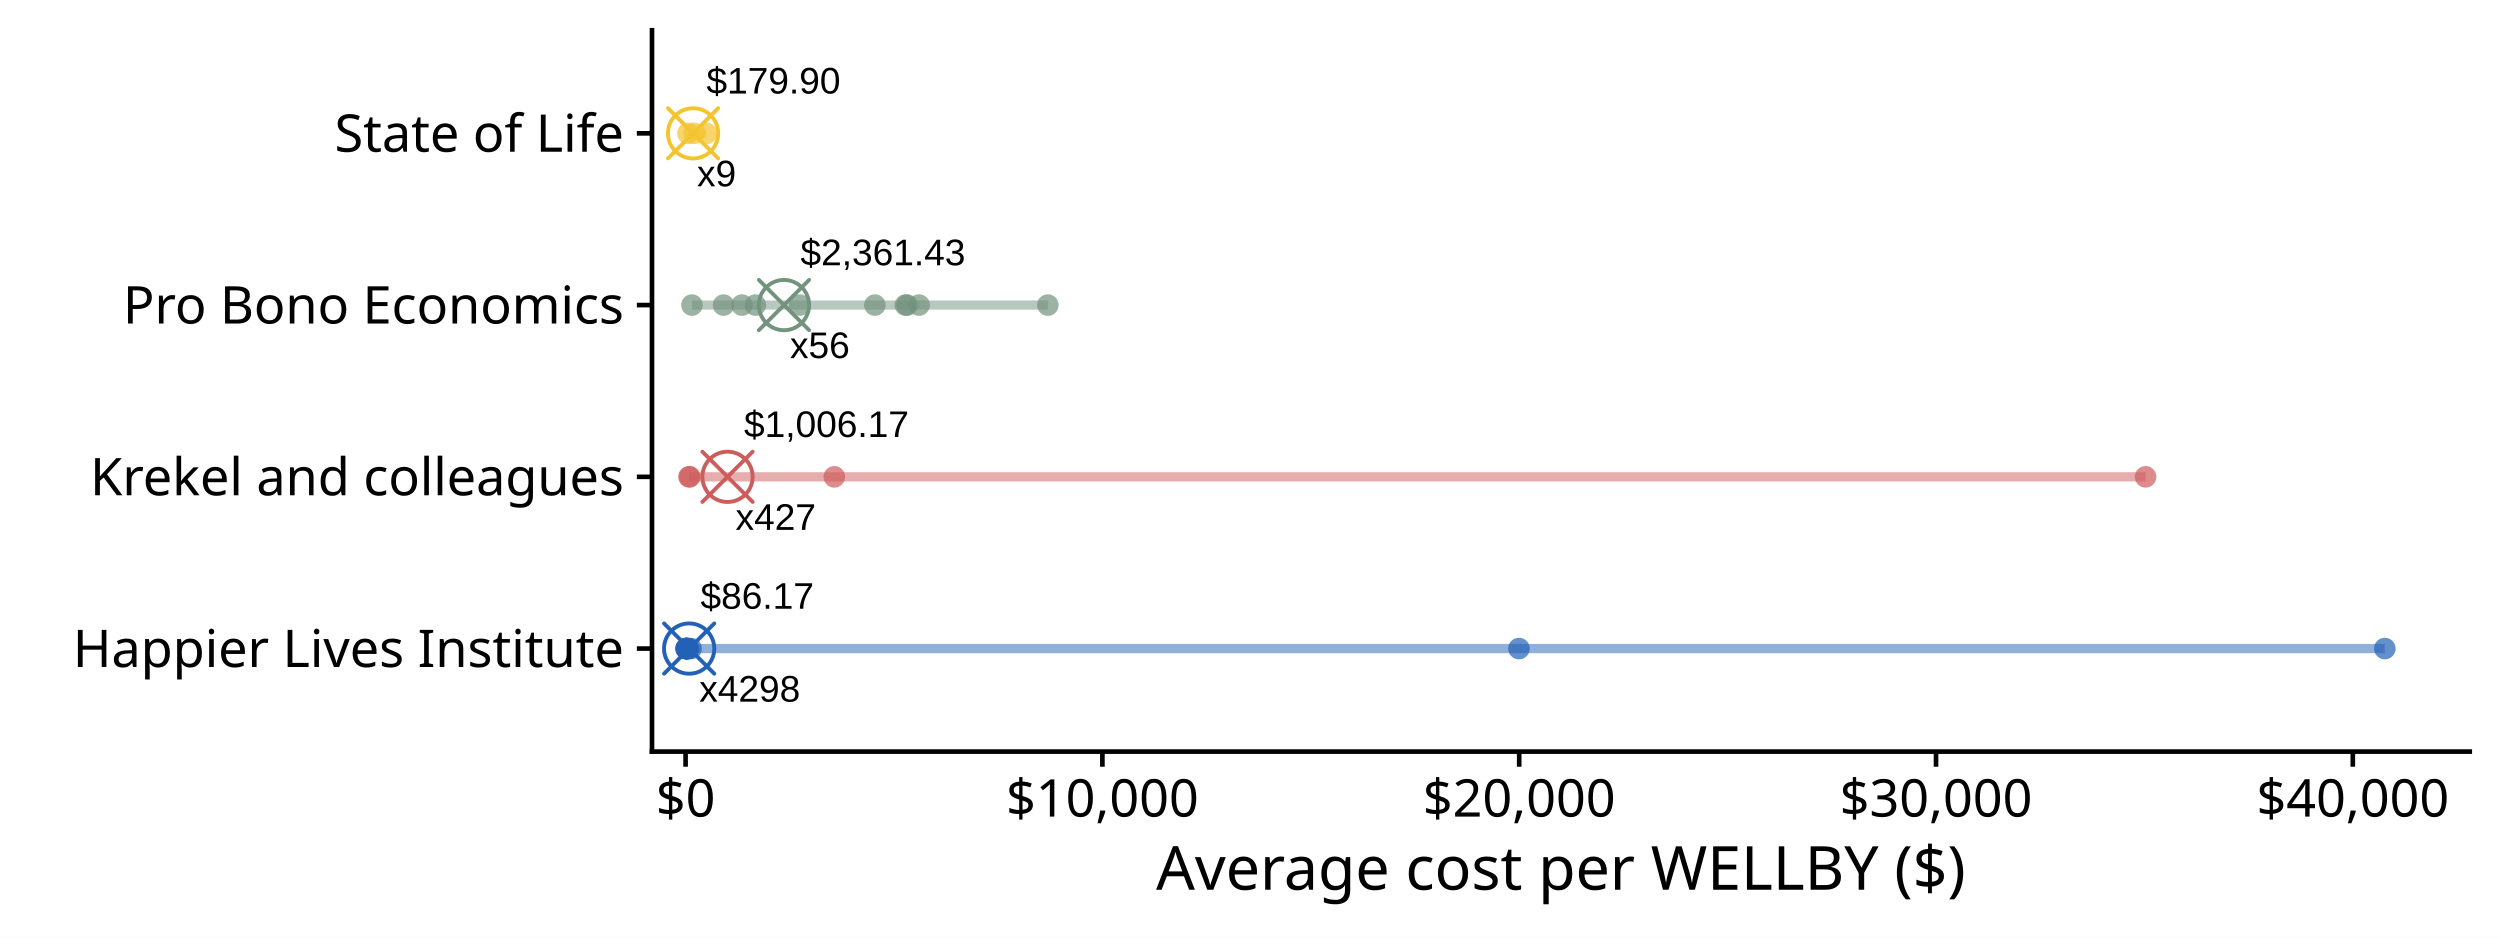
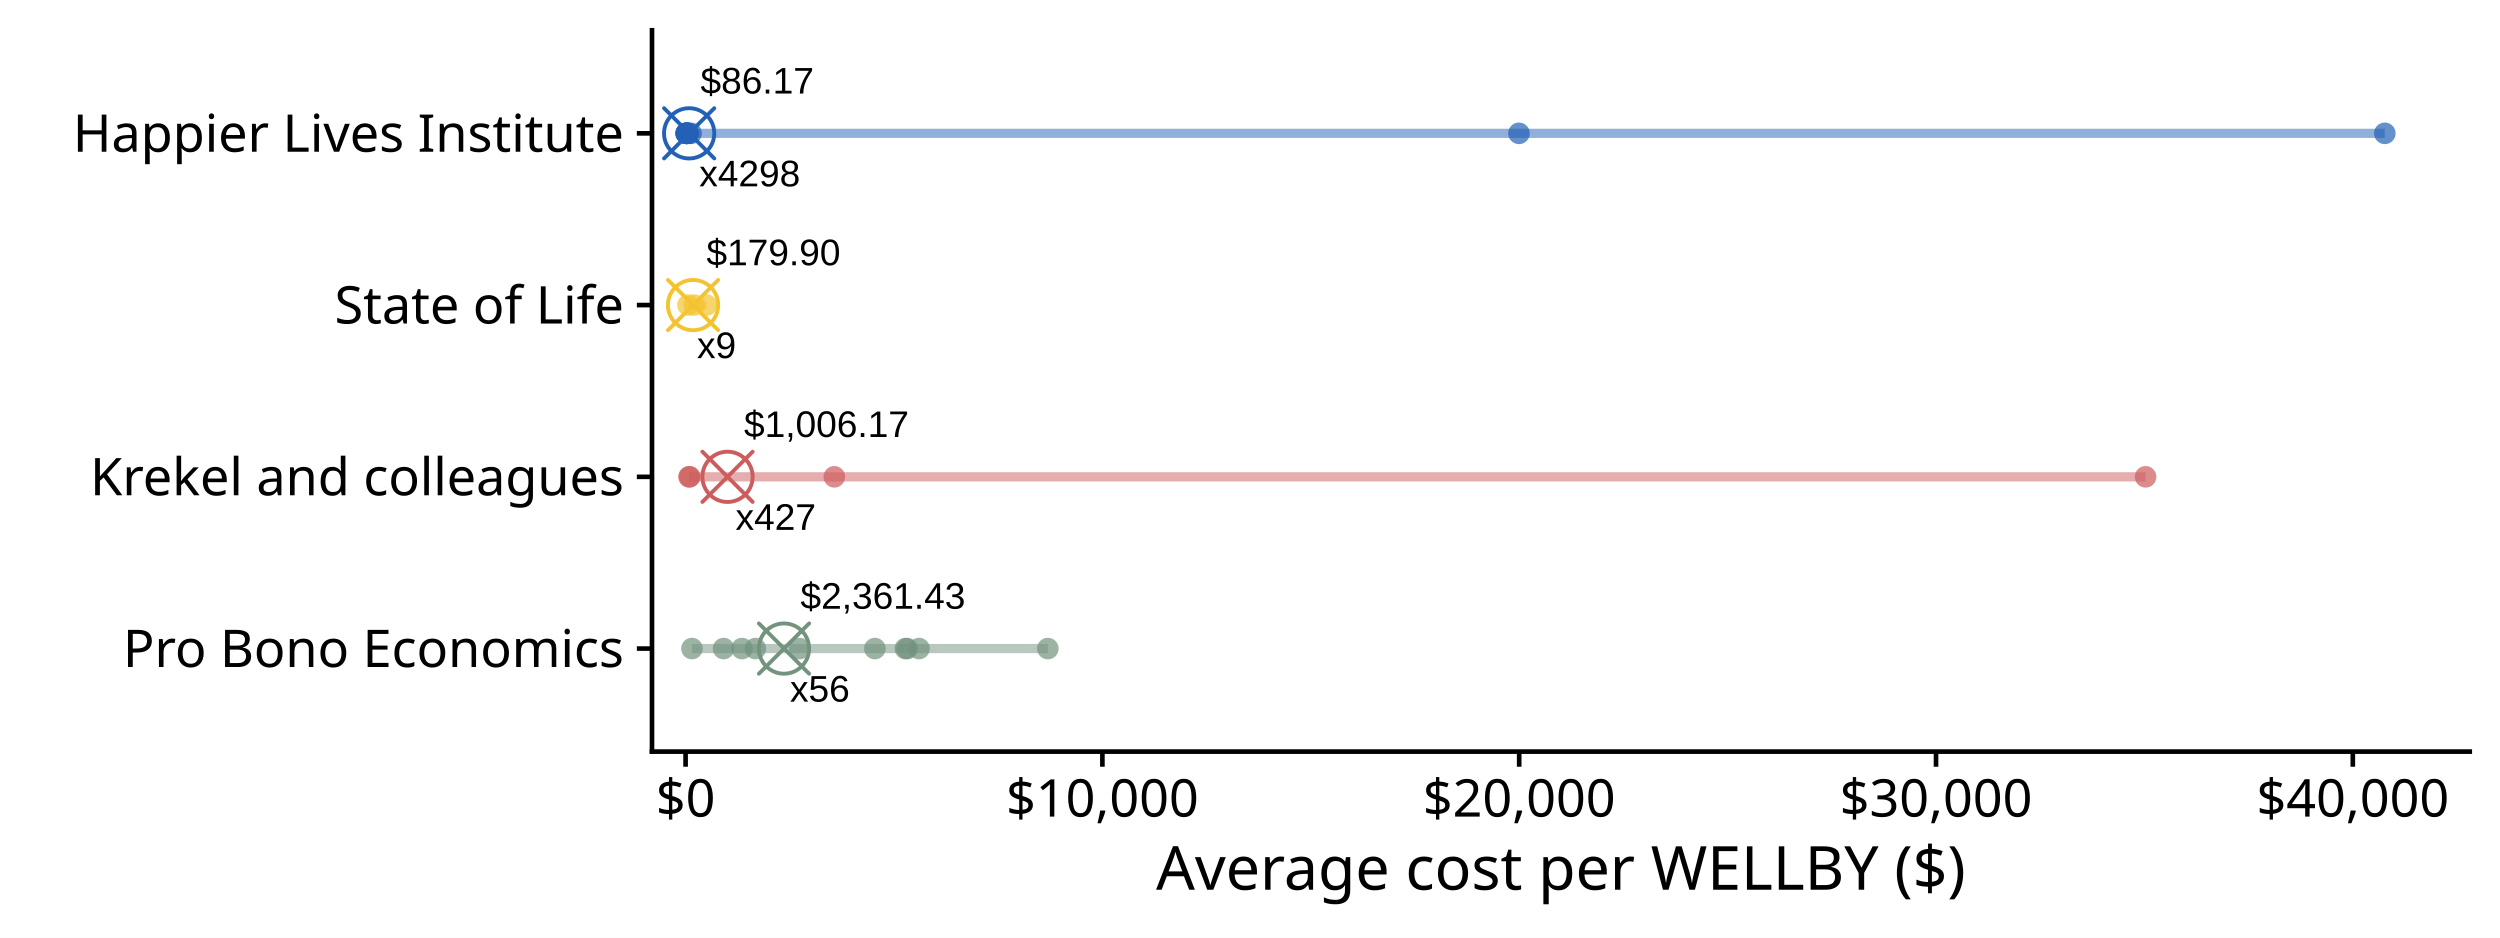
<svg xmlns="http://www.w3.org/2000/svg" role="img" aria-labelledby="evaluators_CpWB-title" width="100%" viewBox="0 0 576.00 216.00">
  <g class="svglite">
    <defs>
      <style type="text/css">
    .svglite line, .svglite polyline, .svglite polygon, .svglite path, .svglite rect, .svglite circle {
      fill: none;
      stroke: #000000;
      stroke-linecap: round;
      stroke-linejoin: round;
      stroke-miterlimit: 10.00;
    }
    .svglite text {
      white-space: pre;
    }
    .svglite g.glyphgroup path {
      fill: inherit;
      stroke: none;
    }
  </style>
    </defs>
    <rect width="100%" height="100%" style="stroke: none; fill: #FFFFFF;" />
    <defs>
      <clipPath id="cpMC4wMHw1NzYuMDB8MC4wMHwyMTYuMDA=">
        <rect x="0.00" y="0.00" width="576.00" height="216.00" />
      </clipPath>
    </defs>
    <g clip-path="url(#cpMC4wMHw1NzYuMDB8MC4wMHwyMTYuMDA=)">
      <rect x="0.00" y="0.00" width="576.00" height="216.00" style="stroke-width: 1.07; stroke: none; fill: #FFFFFF;" />
    </g>
    <defs>
      <clipPath id="cpMTUwLjIyfDU2OS4wM3w2Ljk3fDE3My4xNw==">
        <rect x="150.22" y="6.97" width="418.81" height="166.20" />
      </clipPath>
    </defs>
    <g clip-path="url(#cpMTUwLjIyfDU2OS4wM3w2Ljk3fDE3My4xNw==)">
      <rect x="150.22" y="6.97" width="418.81" height="166.20" style="stroke-width: 1.07; stroke: none; fill: #FFFFFF;" />
-       <circle cx="158.05" cy="149.43" r="2.49" style="stroke-width: 0.90; stroke: none; fill: #2361B7; fill-opacity: 0.70;" />
-       <circle cx="158.10" cy="149.43" r="2.49" style="stroke-width: 0.90; stroke: none; fill: #2361B7; fill-opacity: 0.70;" />
-       <circle cx="158.15" cy="149.43" r="2.49" style="stroke-width: 0.90; stroke: none; fill: #2361B7; fill-opacity: 0.70;" />
-       <circle cx="158.19" cy="149.43" r="2.49" style="stroke-width: 0.90; stroke: none; fill: #2361B7; fill-opacity: 0.70;" />
-       <circle cx="158.22" cy="149.43" r="2.49" style="stroke-width: 0.90; stroke: none; fill: #2361B7; fill-opacity: 0.70;" />
-       <circle cx="158.25" cy="149.43" r="2.49" style="stroke-width: 0.90; stroke: none; fill: #2361B7; fill-opacity: 0.70;" />
-       <circle cx="158.40" cy="149.43" r="2.49" style="stroke-width: 0.90; stroke: none; fill: #2361B7; fill-opacity: 0.70;" />
-       <circle cx="158.50" cy="30.72" r="2.49" style="stroke-width: 0.90; stroke: none; fill: #F4C430; fill-opacity: 0.70;" />
+       <circle cx="158.05" cy="30.72" r="2.49" style="stroke-width: 0.90; stroke: none; fill: #2361B7; fill-opacity: 0.70;" />
+       <circle cx="158.10" cy="30.72" r="2.49" style="stroke-width: 0.90; stroke: none; fill: #2361B7; fill-opacity: 0.70;" />
+       <circle cx="158.15" cy="30.72" r="2.49" style="stroke-width: 0.90; stroke: none; fill: #2361B7; fill-opacity: 0.70;" />
+       <circle cx="158.19" cy="30.72" r="2.49" style="stroke-width: 0.90; stroke: none; fill: #2361B7; fill-opacity: 0.70;" />
+       <circle cx="158.22" cy="30.72" r="2.49" style="stroke-width: 0.90; stroke: none; fill: #2361B7; fill-opacity: 0.70;" />
+       <circle cx="158.25" cy="30.72" r="2.49" style="stroke-width: 0.90; stroke: none; fill: #2361B7; fill-opacity: 0.70;" />
+       <circle cx="158.40" cy="30.72" r="2.49" style="stroke-width: 0.90; stroke: none; fill: #2361B7; fill-opacity: 0.70;" />
+       <circle cx="158.50" cy="70.29" r="2.49" style="stroke-width: 0.90; stroke: none; fill: #F4C430; fill-opacity: 0.70;" />
      <circle cx="158.74" cy="109.86" r="2.49" style="stroke-width: 0.90; stroke: none; fill: #CD5C5C; fill-opacity: 0.70;" />
      <circle cx="158.92" cy="109.86" r="2.49" style="stroke-width: 0.90; stroke: none; fill: #CD5C5C; fill-opacity: 0.70;" />
-       <circle cx="159.23" cy="149.43" r="2.49" style="stroke-width: 0.90; stroke: none; fill: #2361B7; fill-opacity: 0.70;" />
-       <circle cx="159.43" cy="70.29" r="2.49" style="stroke-width: 0.90; stroke: none; fill: #73937E; fill-opacity: 0.70;" />
-       <circle cx="159.93" cy="30.72" r="2.49" style="stroke-width: 0.90; stroke: none; fill: #F4C430; fill-opacity: 0.70;" />
-       <circle cx="162.76" cy="30.72" r="2.49" style="stroke-width: 0.90; stroke: none; fill: #F4C430; fill-opacity: 0.70;" />
-       <circle cx="166.71" cy="70.29" r="2.49" style="stroke-width: 0.90; stroke: none; fill: #73937E; fill-opacity: 0.70;" />
-       <circle cx="170.95" cy="70.29" r="2.49" style="stroke-width: 0.90; stroke: none; fill: #73937E; fill-opacity: 0.70;" />
-       <circle cx="174.04" cy="70.29" r="2.49" style="stroke-width: 0.90; stroke: none; fill: #73937E; fill-opacity: 0.70;" />
-       <circle cx="184.25" cy="70.29" r="2.49" style="stroke-width: 0.90; stroke: none; fill: #73937E; fill-opacity: 0.70;" />
+       <circle cx="159.23" cy="30.72" r="2.49" style="stroke-width: 0.90; stroke: none; fill: #2361B7; fill-opacity: 0.70;" />
+       <circle cx="159.43" cy="149.43" r="2.49" style="stroke-width: 0.90; stroke: none; fill: #73937E; fill-opacity: 0.70;" />
+       <circle cx="159.93" cy="70.29" r="2.49" style="stroke-width: 0.90; stroke: none; fill: #F4C430; fill-opacity: 0.70;" />
+       <circle cx="162.76" cy="70.29" r="2.49" style="stroke-width: 0.90; stroke: none; fill: #F4C430; fill-opacity: 0.70;" />
+       <circle cx="166.71" cy="149.43" r="2.49" style="stroke-width: 0.90; stroke: none; fill: #73937E; fill-opacity: 0.70;" />
+       <circle cx="170.95" cy="149.43" r="2.49" style="stroke-width: 0.90; stroke: none; fill: #73937E; fill-opacity: 0.70;" />
+       <circle cx="174.04" cy="149.43" r="2.49" style="stroke-width: 0.90; stroke: none; fill: #73937E; fill-opacity: 0.70;" />
+       <circle cx="184.25" cy="149.43" r="2.49" style="stroke-width: 0.90; stroke: none; fill: #73937E; fill-opacity: 0.70;" />
      <circle cx="192.23" cy="109.86" r="2.49" style="stroke-width: 0.90; stroke: none; fill: #CD5C5C; fill-opacity: 0.70;" />
-       <circle cx="201.57" cy="70.29" r="2.49" style="stroke-width: 0.90; stroke: none; fill: #73937E; fill-opacity: 0.70;" />
-       <circle cx="208.60" cy="70.29" r="2.49" style="stroke-width: 0.90; stroke: none; fill: #73937E; fill-opacity: 0.70;" />
-       <circle cx="209.02" cy="70.29" r="2.49" style="stroke-width: 0.90; stroke: none; fill: #73937E; fill-opacity: 0.70;" />
-       <circle cx="211.75" cy="70.29" r="2.49" style="stroke-width: 0.90; stroke: none; fill: #73937E; fill-opacity: 0.70;" />
-       <circle cx="241.42" cy="70.29" r="2.49" style="stroke-width: 0.90; stroke: none; fill: #73937E; fill-opacity: 0.70;" />
-       <circle cx="158.28" cy="149.43" r="2.49" style="stroke-width: 0.90; stroke: none; fill: #2361B7; fill-opacity: 0.70;" />
-       <circle cx="158.63" cy="149.43" r="2.49" style="stroke-width: 0.90; stroke: none; fill: #2361B7; fill-opacity: 0.70;" />
-       <circle cx="349.97" cy="149.43" r="2.49" style="stroke-width: 0.90; stroke: none; fill: #2361B7; fill-opacity: 0.70;" />
+       <circle cx="201.57" cy="149.43" r="2.49" style="stroke-width: 0.90; stroke: none; fill: #73937E; fill-opacity: 0.70;" />
+       <circle cx="208.60" cy="149.43" r="2.49" style="stroke-width: 0.90; stroke: none; fill: #73937E; fill-opacity: 0.70;" />
+       <circle cx="209.02" cy="149.43" r="2.49" style="stroke-width: 0.90; stroke: none; fill: #73937E; fill-opacity: 0.70;" />
+       <circle cx="211.75" cy="149.43" r="2.49" style="stroke-width: 0.90; stroke: none; fill: #73937E; fill-opacity: 0.70;" />
+       <circle cx="241.42" cy="149.43" r="2.49" style="stroke-width: 0.90; stroke: none; fill: #73937E; fill-opacity: 0.70;" />
+       <circle cx="158.28" cy="30.72" r="2.49" style="stroke-width: 0.90; stroke: none; fill: #2361B7; fill-opacity: 0.70;" />
+       <circle cx="158.63" cy="30.72" r="2.49" style="stroke-width: 0.90; stroke: none; fill: #2361B7; fill-opacity: 0.70;" />
+       <circle cx="349.97" cy="30.72" r="2.49" style="stroke-width: 0.90; stroke: none; fill: #2361B7; fill-opacity: 0.70;" />
      <circle cx="494.34" cy="109.86" r="2.49" style="stroke-width: 0.90; stroke: none; fill: #CD5C5C; fill-opacity: 0.70;" />
-       <circle cx="549.46" cy="149.43" r="2.49" style="stroke-width: 0.90; stroke: none; fill: #2361B7; fill-opacity: 0.70;" />
-       <circle cx="158.15" cy="149.43" r="2.49" style="stroke-width: 0.90; stroke: none; fill: #2361B7; fill-opacity: 0.70;" />
-       <line x1="158.05" y1="149.43" x2="549.46" y2="149.43" style="stroke-width: 2.13; stroke: #2361B7; stroke-opacity: 0.50; stroke-linecap: butt;" />
-       <line x1="158.50" y1="30.72" x2="162.76" y2="30.72" style="stroke-width: 2.13; stroke: #F4C430; stroke-opacity: 0.50; stroke-linecap: butt;" />
+       <circle cx="549.46" cy="30.72" r="2.49" style="stroke-width: 0.90; stroke: none; fill: #2361B7; fill-opacity: 0.70;" />
+       <circle cx="158.15" cy="30.72" r="2.49" style="stroke-width: 0.90; stroke: none; fill: #2361B7; fill-opacity: 0.70;" />
+       <line x1="158.05" y1="30.72" x2="549.46" y2="30.72" style="stroke-width: 2.13; stroke: #2361B7; stroke-opacity: 0.50; stroke-linecap: butt;" />
+       <line x1="158.50" y1="70.29" x2="162.76" y2="70.29" style="stroke-width: 2.13; stroke: #F4C430; stroke-opacity: 0.50; stroke-linecap: butt;" />
      <line x1="158.74" y1="109.86" x2="494.34" y2="109.86" style="stroke-width: 2.13; stroke: #CD5C5C; stroke-opacity: 0.50; stroke-linecap: butt;" />
-       <line x1="159.43" y1="70.29" x2="241.42" y2="70.29" style="stroke-width: 2.13; stroke: #73937E; stroke-opacity: 0.50; stroke-linecap: butt;" />
-       <circle cx="158.78" cy="149.43" r="5.79" style="stroke-width: 0.90; stroke: #2361B7;" />
-       <line x1="153.00" y1="155.22" x2="164.57" y2="143.64" style="stroke-width: 0.90; stroke: #2361B7;" />
-       <line x1="153.00" y1="143.64" x2="164.57" y2="155.22" style="stroke-width: 0.90; stroke: #2361B7;" />
-       <circle cx="159.68" cy="30.72" r="5.79" style="stroke-width: 0.90; stroke: #F4C430;" />
-       <line x1="153.90" y1="36.50" x2="165.47" y2="24.93" style="stroke-width: 0.90; stroke: #F4C430;" />
-       <line x1="153.90" y1="24.93" x2="165.47" y2="36.50" style="stroke-width: 0.90; stroke: #F4C430;" />
+       <line x1="159.43" y1="149.43" x2="241.42" y2="149.43" style="stroke-width: 2.13; stroke: #73937E; stroke-opacity: 0.50; stroke-linecap: butt;" />
+       <circle cx="158.78" cy="30.72" r="5.79" style="stroke-width: 0.90; stroke: #2361B7;" />
+       <line x1="153.00" y1="36.50" x2="164.57" y2="24.93" style="stroke-width: 0.90; stroke: #2361B7;" />
+       <line x1="153.00" y1="24.93" x2="164.57" y2="36.50" style="stroke-width: 0.90; stroke: #2361B7;" />
+       <circle cx="159.68" cy="70.29" r="5.79" style="stroke-width: 0.90; stroke: #F4C430;" />
+       <line x1="153.90" y1="76.07" x2="165.47" y2="64.50" style="stroke-width: 0.90; stroke: #F4C430;" />
+       <line x1="153.90" y1="64.50" x2="165.47" y2="76.07" style="stroke-width: 0.90; stroke: #F4C430;" />
      <circle cx="167.62" cy="109.86" r="5.79" style="stroke-width: 0.90; stroke: #CD5C5C;" />
      <line x1="161.83" y1="115.64" x2="173.41" y2="104.07" style="stroke-width: 0.90; stroke: #CD5C5C;" />
      <line x1="161.83" y1="104.07" x2="173.41" y2="115.64" style="stroke-width: 0.90; stroke: #CD5C5C;" />
-       <circle cx="180.63" cy="70.29" r="5.79" style="stroke-width: 0.90; stroke: #73937E;" />
-       <line x1="174.85" y1="76.07" x2="186.42" y2="64.50" style="stroke-width: 0.90; stroke: #73937E;" />
-       <line x1="174.85" y1="64.50" x2="186.42" y2="76.07" style="stroke-width: 0.90; stroke: #73937E;" />
-       <text x="161.40" y="140.26" style="font-size: 8.54px; font-family: &quot;Arial&quot;;" textLength="26.12px" lengthAdjust="spacingAndGlyphs">$86.17</text>
-       <text x="162.77" y="21.55" style="font-size: 8.54px; font-family: &quot;Arial&quot;;" textLength="30.88px" lengthAdjust="spacingAndGlyphs">$179.90</text>
+       <circle cx="180.63" cy="149.43" r="5.79" style="stroke-width: 0.90; stroke: #73937E;" />
+       <line x1="174.85" y1="155.22" x2="186.42" y2="143.64" style="stroke-width: 0.90; stroke: #73937E;" />
+       <line x1="174.85" y1="143.64" x2="186.42" y2="155.22" style="stroke-width: 0.90; stroke: #73937E;" />
+       <text x="161.40" y="21.55" style="font-size: 8.54px; font-family: &quot;Arial&quot;;" textLength="26.12px" lengthAdjust="spacingAndGlyphs">$86.17</text>
+       <text x="162.77" y="61.12" style="font-size: 8.54px; font-family: &quot;Arial&quot;;" textLength="30.88px" lengthAdjust="spacingAndGlyphs">$179.90</text>
      <text x="171.42" y="100.69" style="font-size: 8.54px; font-family: &quot;Arial&quot;;" textLength="38.00px" lengthAdjust="spacingAndGlyphs">$1,006.17</text>
-       <text x="184.43" y="61.12" style="font-size: 8.54px; font-family: &quot;Arial&quot;;" textLength="38.00px" lengthAdjust="spacingAndGlyphs">$2,361.43</text>
-       <text x="161.11" y="161.66" style="font-size: 8.54px; font-family: &quot;Arial&quot;;" textLength="23.27px" lengthAdjust="spacingAndGlyphs">x4298</text>
-       <text x="160.59" y="42.94" style="font-size: 8.54px; font-family: &quot;Arial&quot;;" textLength="9.02px" lengthAdjust="spacingAndGlyphs">x9</text>
+       <text x="184.43" y="140.26" style="font-size: 8.54px; font-family: &quot;Arial&quot;;" textLength="38.00px" lengthAdjust="spacingAndGlyphs">$2,361.43</text>
+       <text x="161.11" y="42.94" style="font-size: 8.54px; font-family: &quot;Arial&quot;;" textLength="23.27px" lengthAdjust="spacingAndGlyphs">x4298</text>
+       <text x="160.59" y="82.51" style="font-size: 8.54px; font-family: &quot;Arial&quot;;" textLength="9.02px" lengthAdjust="spacingAndGlyphs">x9</text>
      <text x="169.47" y="122.08" style="font-size: 8.54px; font-family: &quot;Arial&quot;;" textLength="18.52px" lengthAdjust="spacingAndGlyphs">x427</text>
-       <text x="182.01" y="82.51" style="font-size: 8.54px; font-family: &quot;Arial&quot;;" textLength="13.77px" lengthAdjust="spacingAndGlyphs">x56</text>
+       <text x="182.01" y="161.66" style="font-size: 8.54px; font-family: &quot;Arial&quot;;" textLength="13.77px" lengthAdjust="spacingAndGlyphs">x56</text>
    </g>
    <g clip-path="url(#cpMC4wMHw1NzYuMDB8MC4wMHwyMTYuMDA=)">
      <polyline points="150.22,173.17 150.22,6.97 " style="stroke-width: 1.07; stroke-linecap: square;" />
-       <text x="143.74" y="153.68" text-anchor="end" style="font-size: 12.00px; font-family: &quot;Avenir&quot;;" textLength="119.34px" lengthAdjust="spacingAndGlyphs">Happier Lives Institute</text>
+       <text x="143.74" y="153.68" text-anchor="end" style="font-size: 12.00px; font-family: &quot;Avenir&quot;;" textLength="110.67px" lengthAdjust="spacingAndGlyphs">Pro Bono Economics</text>
      <text x="143.74" y="114.11" text-anchor="end" style="font-size: 12.00px; font-family: &quot;Avenir&quot;;" textLength="117.58px" lengthAdjust="spacingAndGlyphs">Krekel and colleagues</text>
-       <text x="143.74" y="74.54" text-anchor="end" style="font-size: 12.00px; font-family: &quot;Avenir&quot;;" textLength="110.67px" lengthAdjust="spacingAndGlyphs">Pro Bono Economics</text>
-       <text x="143.74" y="34.96" text-anchor="end" style="font-size: 12.00px; font-family: &quot;Avenir&quot;;" textLength="63.98px" lengthAdjust="spacingAndGlyphs">State of Life</text>
+       <text x="143.74" y="74.54" text-anchor="end" style="font-size: 12.00px; font-family: &quot;Avenir&quot;;" textLength="63.98px" lengthAdjust="spacingAndGlyphs">State of Life</text>
+       <text x="143.74" y="34.96" text-anchor="end" style="font-size: 12.00px; font-family: &quot;Avenir&quot;;" textLength="119.34px" lengthAdjust="spacingAndGlyphs">Happier Lives Institute</text>
      <polyline points="146.73,149.43 150.22,149.43 " style="stroke-width: 1.07; stroke-linecap: butt;" />
      <polyline points="146.73,109.86 150.22,109.86 " style="stroke-width: 1.07; stroke-linecap: butt;" />
      <polyline points="146.73,70.29 150.22,70.29 " style="stroke-width: 1.07; stroke-linecap: butt;" />
      <polyline points="146.73,30.72 150.22,30.72 " style="stroke-width: 1.07; stroke-linecap: butt;" />
      <polyline points="150.22,173.17 569.03,173.17 " style="stroke-width: 1.07; stroke-linecap: square;" />
      <polyline points="157.96,176.66 157.96,173.17 " style="stroke-width: 1.07; stroke-linecap: butt;" />
      <polyline points="253.99,176.66 253.99,173.17 " style="stroke-width: 1.07; stroke-linecap: butt;" />
      <polyline points="350.02,176.66 350.02,173.17 " style="stroke-width: 1.07; stroke-linecap: butt;" />
      <polyline points="446.06,176.66 446.06,173.17 " style="stroke-width: 1.07; stroke-linecap: butt;" />
      <polyline points="542.09,176.66 542.09,173.17 " style="stroke-width: 1.07; stroke-linecap: butt;" />
      <text x="157.96" y="188.14" text-anchor="middle" style="font-size: 12.00px; font-family: &quot;Avenir&quot;;" textLength="13.34px" lengthAdjust="spacingAndGlyphs">$0</text>
      <text x="253.99" y="188.14" text-anchor="middle" style="font-size: 12.00px; font-family: &quot;Avenir&quot;;" textLength="43.38px" lengthAdjust="spacingAndGlyphs">$10,000</text>
      <text x="350.02" y="188.14" text-anchor="middle" style="font-size: 12.00px; font-family: &quot;Avenir&quot;;" textLength="43.38px" lengthAdjust="spacingAndGlyphs">$20,000</text>
      <text x="446.06" y="188.14" text-anchor="middle" style="font-size: 12.00px; font-family: &quot;Avenir&quot;;" textLength="43.38px" lengthAdjust="spacingAndGlyphs">$30,000</text>
      <text x="542.09" y="188.14" text-anchor="middle" style="font-size: 12.00px; font-family: &quot;Avenir&quot;;" textLength="43.38px" lengthAdjust="spacingAndGlyphs">$40,000</text>
      <text x="359.62" y="204.99" text-anchor="middle" style="font-size: 14.00px; font-family: &quot;Avenir&quot;;" textLength="181.73px" lengthAdjust="spacingAndGlyphs">Average cost per WELLBY ($)</text>
    </g>
  </g>
</svg>
